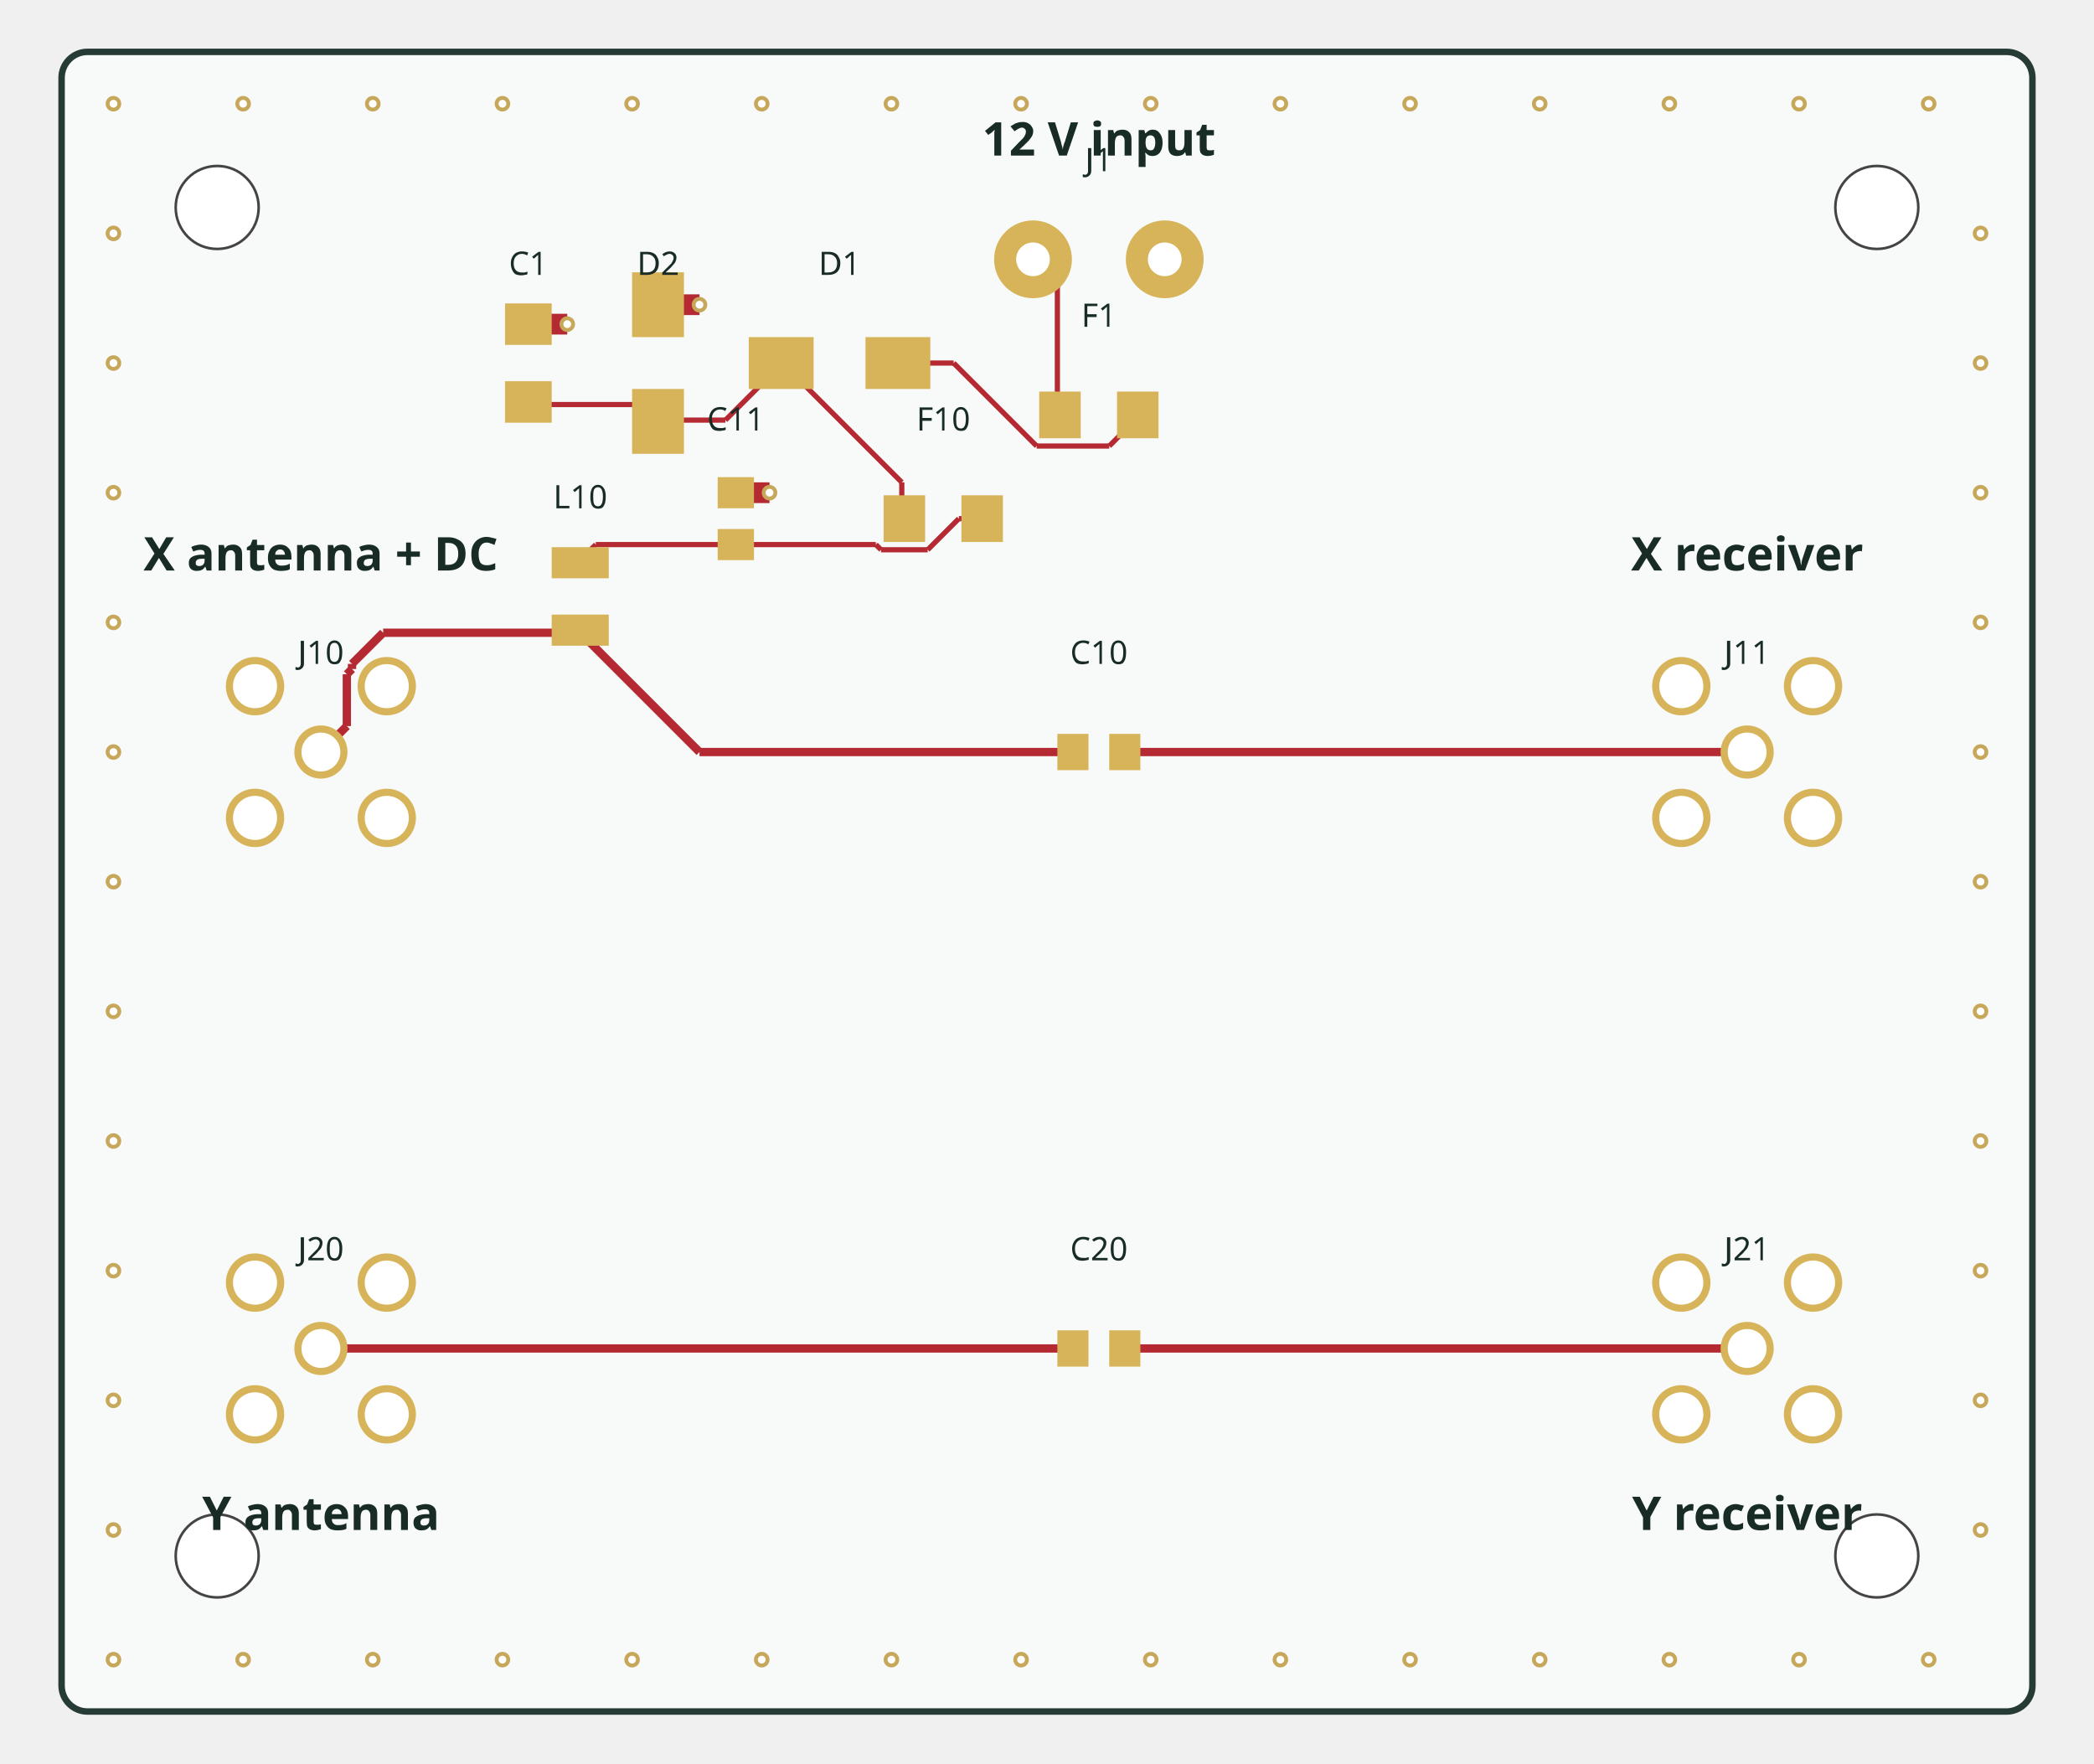
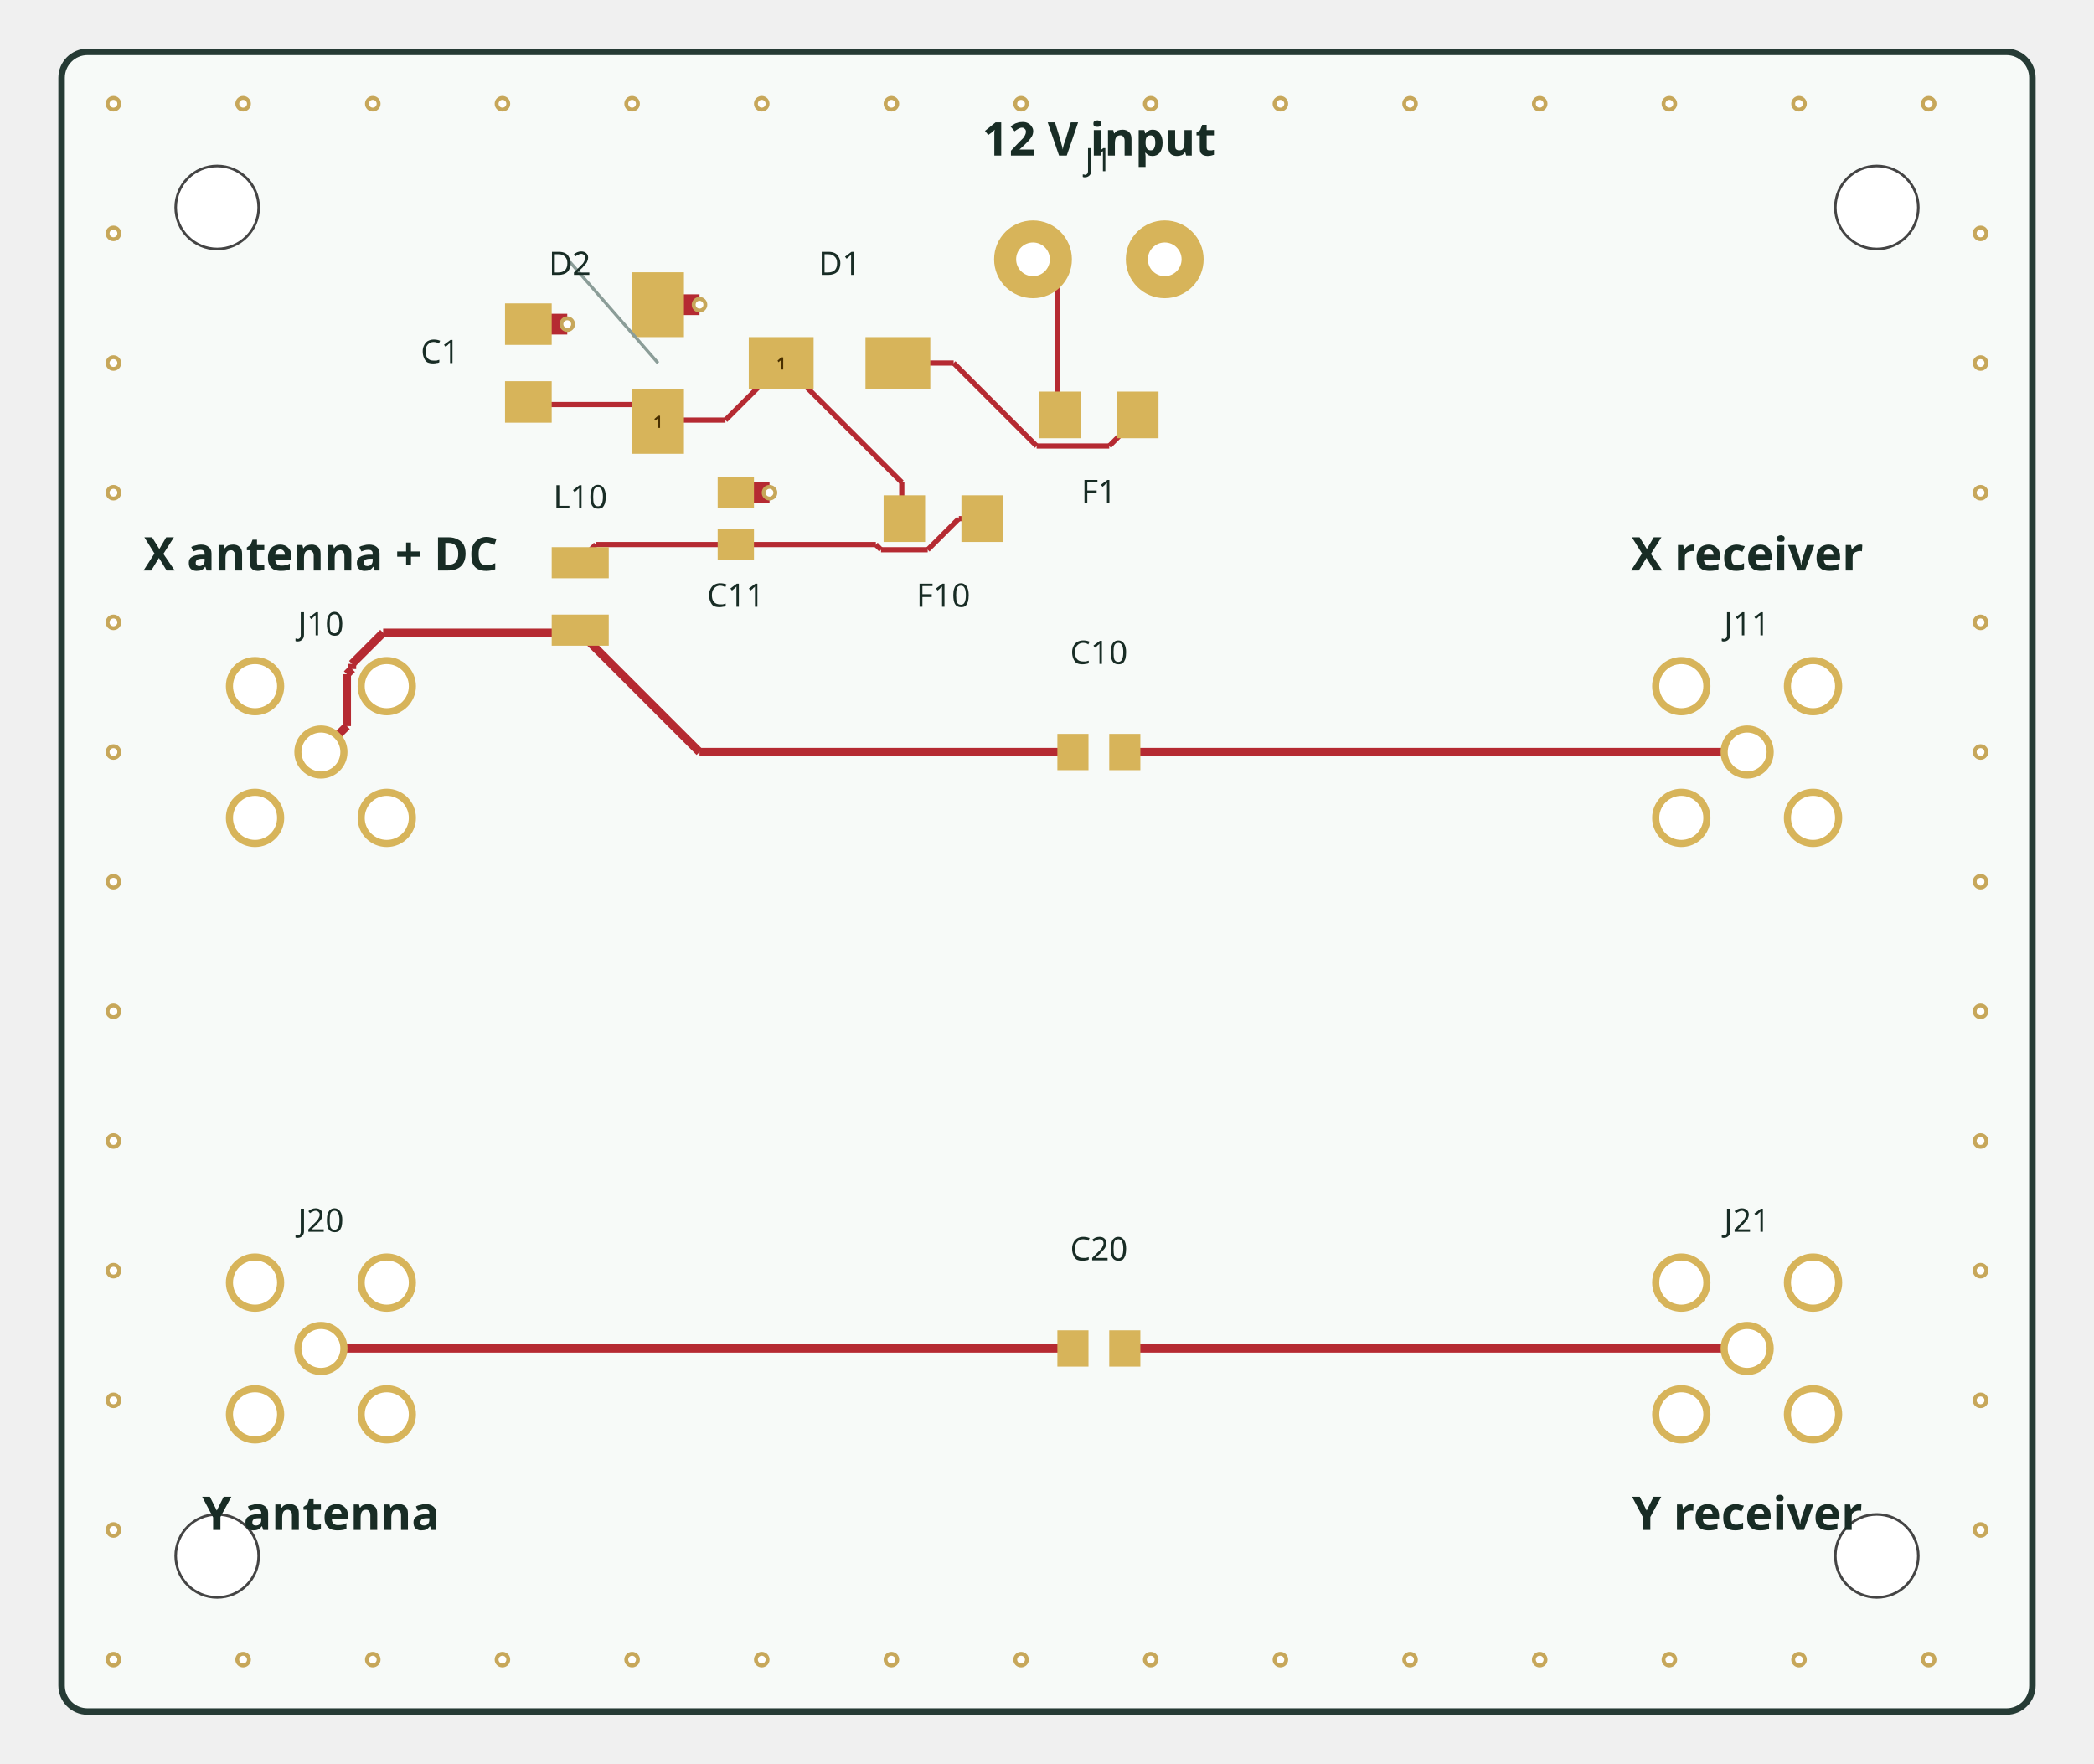
<svg xmlns="http://www.w3.org/2000/svg" width="532" height="448" viewBox="-2 -2 80 68">
  <rect x="0" y="0" width="76" height="64" rx="1" fill="#f7faf8" stroke="#263b35" stroke-width=".25" />
  <path d="M 23.0 9.75 L 24.6 9.75" stroke="#b52a32" stroke-width="0.8" />
  <path d="M 18.0 10.5 L 19.5 10.5" stroke="#b52a32" stroke-width="0.8" />
  <path d="M 26.0 17.0 L 27.3 17.0" stroke="#b52a32" stroke-width="0.8" />
  <path d="M 10.0 27.0 L 11.0 26.0" stroke="#b52a32" stroke-width="0.32" />
  <path d="M 11.0 26.0 L 11.0 24.0" stroke="#b52a32" stroke-width="0.32" />
  <path d="M 11.0 24.0 L 11.2 23.8" stroke="#b52a32" stroke-width="0.32" />
  <path d="M 11.2 23.8 L 11.2 23.6" stroke="#b52a32" stroke-width="0.32" />
  <path d="M 11.2 23.6 L 12.4 22.4" stroke="#b52a32" stroke-width="0.32" />
  <path d="M 12.4 22.4 L 20.0 22.4" stroke="#b52a32" stroke-width="0.32" />
  <path d="M 20.0 22.4 L 20.0 22.3" stroke="#b52a32" stroke-width="0.32" />
  <path d="M 20.0 22.3 L 20.0 22.4" stroke="#b52a32" stroke-width="0.32" />
  <path d="M 20.0 22.4 L 24.6 27.0" stroke="#b52a32" stroke-width="0.32" />
  <path d="M 24.6 27.0 L 39.0 27.0" stroke="#b52a32" stroke-width="0.32" />
  <path d="M 65.0 27.0 L 41.0 27.0" stroke="#b52a32" stroke-width="0.32" />
  <path d="M 10.0 50.0 L 39.0 50.0" stroke="#b52a32" stroke-width="0.32" />
  <path d="M 65.0 50.0 L 41.0 50.0" stroke="#b52a32" stroke-width="0.32" />
  <path d="M 27.75 12.0 L 27.8 12.0" stroke="#b52a32" stroke-width="0.2" />
  <path d="M 27.8 12.0 L 25.6 14.2" stroke="#b52a32" stroke-width="0.2" />
  <path d="M 25.6 14.2 L 23.0 14.2" stroke="#b52a32" stroke-width="0.2" />
  <path d="M 23.0 14.2 L 23.0 14.25" stroke="#b52a32" stroke-width="0.2" />
  <path d="M 23.0 14.25 L 23.0 14.2" stroke="#b52a32" stroke-width="0.2" />
  <path d="M 23.0 14.2 L 22.4 13.6" stroke="#b52a32" stroke-width="0.2" />
  <path d="M 22.4 13.6 L 18.0 13.6" stroke="#b52a32" stroke-width="0.2" />
  <path d="M 18.0 13.6 L 18.0 13.5" stroke="#b52a32" stroke-width="0.2" />
  <path d="M 27.75 12.0 L 27.8 12.0" stroke="#b52a32" stroke-width="0.2" />
  <path d="M 27.8 12.0 L 32.4 16.6" stroke="#b52a32" stroke-width="0.2" />
  <path d="M 32.4 16.6 L 32.4 18.0" stroke="#b52a32" stroke-width="0.2" />
  <path d="M 32.4 18.0 L 32.5 18.0" stroke="#b52a32" stroke-width="0.2" />
  <path d="M 20.0 19.7 L 20.0 19.6" stroke="#b52a32" stroke-width="0.2" />
  <path d="M 20.0 19.6 L 20.6 19.0" stroke="#b52a32" stroke-width="0.2" />
  <path d="M 20.6 19.0 L 26.0 19.0" stroke="#b52a32" stroke-width="0.2" />
  <path d="M 26.0 19.0 L 31.4 19.0" stroke="#b52a32" stroke-width="0.2" />
  <path d="M 31.4 19.0 L 31.6 19.2" stroke="#b52a32" stroke-width="0.2" />
  <path d="M 31.6 19.2 L 33.4 19.2" stroke="#b52a32" stroke-width="0.2" />
  <path d="M 33.4 19.2 L 34.6 18.0" stroke="#b52a32" stroke-width="0.2" />
  <path d="M 34.6 18.0 L 35.5 18.0" stroke="#b52a32" stroke-width="0.2" />
  <path d="M 37.46 8.0 L 37.4 8.0" stroke="#b52a32" stroke-width="0.2" />
  <path d="M 37.4 8.0 L 38.4 9.0" stroke="#b52a32" stroke-width="0.2" />
  <path d="M 38.4 9.0 L 38.4 14.0" stroke="#b52a32" stroke-width="0.2" />
  <path d="M 38.4 14.0 L 38.5 14.0" stroke="#b52a32" stroke-width="0.2" />
  <path d="M 41.5 14.0 L 41.6 14.0" stroke="#b52a32" stroke-width="0.2" />
  <path d="M 41.6 14.0 L 40.4 15.2" stroke="#b52a32" stroke-width="0.2" />
  <path d="M 40.4 15.2 L 37.6 15.2" stroke="#b52a32" stroke-width="0.2" />
  <path d="M 37.6 15.2 L 34.4 12.0" stroke="#b52a32" stroke-width="0.2" />
  <path d="M 34.4 12.0 L 32.25 12.0" stroke="#b52a32" stroke-width="0.2" />
  <circle cx="37.46" cy="8.0" r="1.5" fill="#d7b45a" />
  <circle cx="37.46" cy="8.0" r="0.65" fill="white" />
  <circle cx="42.54" cy="8.0" r="1.5" fill="#d7b45a" />
  <circle cx="42.54" cy="8.0" r="0.65" fill="white" />
  <rect x="37.7" y="13.1" width="1.6" height="1.8" fill="#d7b45a" />
  <rect x="40.7" y="13.1" width="1.6" height="1.8" fill="#d7b45a" />
  <rect x="26.5" y="11.0" width="2.5" height="2.0" fill="#d7b45a" />
  <rect x="31.0" y="11.0" width="2.5" height="2.0" fill="#d7b45a" />
  <rect x="22.0" y="13.0" width="2.0" height="2.5" fill="#d7b45a" />
  <rect x="22.0" y="8.5" width="2.0" height="2.5" fill="#d7b45a" />
  <rect x="17.1" y="12.7" width="1.8" height="1.6" fill="#d7b45a" />
  <rect x="17.1" y="9.7" width="1.8" height="1.6" fill="#d7b45a" />
  <circle cx="10.0" cy="27.0" r="1.025" fill="#d7b45a" />
  <circle cx="10.0" cy="27.0" r="0.75" fill="white" />
  <circle cx="12.54" cy="29.54" r="1.125" fill="#d7b45a" />
  <circle cx="12.54" cy="29.54" r="0.85" fill="white" />
  <circle cx="12.54" cy="24.46" r="1.125" fill="#d7b45a" />
  <circle cx="12.54" cy="24.46" r="0.85" fill="white" />
  <circle cx="7.46" cy="24.46" r="1.125" fill="#d7b45a" />
  <circle cx="7.46" cy="24.46" r="0.85" fill="white" />
  <circle cx="7.46" cy="29.54" r="1.125" fill="#d7b45a" />
  <circle cx="7.46" cy="29.54" r="0.85" fill="white" />
  <circle cx="65.0" cy="27.0" r="1.025" fill="#d7b45a" />
  <circle cx="65.0" cy="27.0" r="0.75" fill="white" />
  <circle cx="67.54" cy="29.54" r="1.125" fill="#d7b45a" />
  <circle cx="67.54" cy="29.54" r="0.85" fill="white" />
  <circle cx="67.54" cy="24.46" r="1.125" fill="#d7b45a" />
  <circle cx="67.54" cy="24.46" r="0.85" fill="white" />
  <circle cx="62.46" cy="24.46" r="1.125" fill="#d7b45a" />
  <circle cx="62.46" cy="24.46" r="0.85" fill="white" />
  <circle cx="62.46" cy="29.54" r="1.125" fill="#d7b45a" />
  <circle cx="62.46" cy="29.54" r="0.85" fill="white" />
  <rect x="38.4" y="26.3" width="1.2" height="1.4" fill="#d7b45a" />
  <rect x="40.4" y="26.3" width="1.2" height="1.4" fill="#d7b45a" />
  <rect x="18.9" y="21.7" width="2.2" height="1.2" fill="#d7b45a" />
  <rect x="18.9" y="19.1" width="2.2" height="1.2" fill="#d7b45a" />
  <rect x="25.3" y="18.4" width="1.4" height="1.2" fill="#d7b45a" />
  <rect x="25.3" y="16.4" width="1.4" height="1.2" fill="#d7b45a" />
  <rect x="31.7" y="17.1" width="1.6" height="1.8" fill="#d7b45a" />
  <rect x="34.7" y="17.1" width="1.6" height="1.8" fill="#d7b45a" />
  <circle cx="10.0" cy="50.0" r="1.025" fill="#d7b45a" />
  <circle cx="10.0" cy="50.0" r="0.75" fill="white" />
  <circle cx="12.54" cy="52.54" r="1.125" fill="#d7b45a" />
  <circle cx="12.54" cy="52.54" r="0.85" fill="white" />
  <circle cx="12.54" cy="47.46" r="1.125" fill="#d7b45a" />
  <circle cx="12.54" cy="47.46" r="0.85" fill="white" />
  <circle cx="7.46" cy="47.46" r="1.125" fill="#d7b45a" />
  <circle cx="7.46" cy="47.46" r="0.85" fill="white" />
  <circle cx="7.46" cy="52.54" r="1.125" fill="#d7b45a" />
  <circle cx="7.46" cy="52.54" r="0.85" fill="white" />
  <circle cx="65.0" cy="50.0" r="1.025" fill="#d7b45a" />
  <circle cx="65.0" cy="50.0" r="0.75" fill="white" />
  <circle cx="67.54" cy="52.54" r="1.125" fill="#d7b45a" />
  <circle cx="67.54" cy="52.54" r="0.85" fill="white" />
  <circle cx="67.54" cy="47.46" r="1.125" fill="#d7b45a" />
  <circle cx="67.54" cy="47.46" r="0.85" fill="white" />
  <circle cx="62.46" cy="47.46" r="1.125" fill="#d7b45a" />
  <circle cx="62.46" cy="47.46" r="0.85" fill="white" />
  <circle cx="62.46" cy="52.54" r="1.125" fill="#d7b45a" />
  <circle cx="62.46" cy="52.54" r="0.85" fill="white" />
  <rect x="38.4" y="49.3" width="1.2" height="1.4" fill="#d7b45a" />
  <rect x="40.4" y="49.3" width="1.2" height="1.4" fill="#d7b45a" />
  <circle cx="24.6" cy="9.75" r=".3" fill="#c7a75a" />
  <circle cx="24.6" cy="9.75" r=".15" fill="white" />
  <circle cx="19.5" cy="10.5" r=".3" fill="#c7a75a" />
  <circle cx="19.5" cy="10.5" r=".15" fill="white" />
  <circle cx="27.3" cy="17.0" r=".3" fill="#c7a75a" />
  <circle cx="27.3" cy="17.0" r=".15" fill="white" />
  <circle cx="2.0" cy="2.0" r=".3" fill="#c7a75a" />
  <circle cx="2.0" cy="2.0" r=".15" fill="white" />
  <circle cx="2.0" cy="62.0" r=".3" fill="#c7a75a" />
  <circle cx="2.0" cy="62.0" r=".15" fill="white" />
  <circle cx="7.0" cy="2.0" r=".3" fill="#c7a75a" />
  <circle cx="7.0" cy="2.0" r=".15" fill="white" />
  <circle cx="7.0" cy="62.0" r=".3" fill="#c7a75a" />
  <circle cx="7.0" cy="62.0" r=".15" fill="white" />
  <circle cx="12.0" cy="2.0" r=".3" fill="#c7a75a" />
  <circle cx="12.0" cy="2.0" r=".15" fill="white" />
  <circle cx="12.0" cy="62.0" r=".3" fill="#c7a75a" />
  <circle cx="12.0" cy="62.0" r=".15" fill="white" />
  <circle cx="17.0" cy="2.0" r=".3" fill="#c7a75a" />
  <circle cx="17.0" cy="2.0" r=".15" fill="white" />
  <circle cx="17.0" cy="62.0" r=".3" fill="#c7a75a" />
  <circle cx="17.0" cy="62.0" r=".15" fill="white" />
  <circle cx="22.0" cy="2.0" r=".3" fill="#c7a75a" />
  <circle cx="22.0" cy="2.0" r=".15" fill="white" />
  <circle cx="22.0" cy="62.0" r=".3" fill="#c7a75a" />
  <circle cx="22.0" cy="62.0" r=".15" fill="white" />
  <circle cx="27.0" cy="2.0" r=".3" fill="#c7a75a" />
  <circle cx="27.0" cy="2.0" r=".15" fill="white" />
  <circle cx="27.0" cy="62.0" r=".3" fill="#c7a75a" />
  <circle cx="27.0" cy="62.0" r=".15" fill="white" />
  <circle cx="32.0" cy="2.0" r=".3" fill="#c7a75a" />
  <circle cx="32.0" cy="2.0" r=".15" fill="white" />
  <circle cx="32.0" cy="62.0" r=".3" fill="#c7a75a" />
  <circle cx="32.0" cy="62.0" r=".15" fill="white" />
  <circle cx="37.0" cy="2.0" r=".3" fill="#c7a75a" />
  <circle cx="37.0" cy="2.0" r=".15" fill="white" />
  <circle cx="37.0" cy="62.0" r=".3" fill="#c7a75a" />
  <circle cx="37.0" cy="62.0" r=".15" fill="white" />
  <circle cx="42.0" cy="2.0" r=".3" fill="#c7a75a" />
  <circle cx="42.0" cy="2.0" r=".15" fill="white" />
  <circle cx="42.0" cy="62.0" r=".3" fill="#c7a75a" />
  <circle cx="42.0" cy="62.0" r=".15" fill="white" />
  <circle cx="47.0" cy="2.0" r=".3" fill="#c7a75a" />
  <circle cx="47.0" cy="2.0" r=".15" fill="white" />
  <circle cx="47.0" cy="62.0" r=".3" fill="#c7a75a" />
  <circle cx="47.0" cy="62.0" r=".15" fill="white" />
  <circle cx="52.0" cy="2.0" r=".3" fill="#c7a75a" />
  <circle cx="52.0" cy="2.0" r=".15" fill="white" />
  <circle cx="52.0" cy="62.0" r=".3" fill="#c7a75a" />
  <circle cx="52.0" cy="62.0" r=".15" fill="white" />
  <circle cx="57.0" cy="2.0" r=".3" fill="#c7a75a" />
  <circle cx="57.0" cy="2.0" r=".15" fill="white" />
  <circle cx="57.0" cy="62.0" r=".3" fill="#c7a75a" />
  <circle cx="57.0" cy="62.0" r=".15" fill="white" />
  <circle cx="62.0" cy="2.0" r=".3" fill="#c7a75a" />
  <circle cx="62.0" cy="2.0" r=".15" fill="white" />
  <circle cx="62.0" cy="62.0" r=".3" fill="#c7a75a" />
  <circle cx="62.0" cy="62.0" r=".15" fill="white" />
  <circle cx="67.0" cy="2.0" r=".3" fill="#c7a75a" />
  <circle cx="67.0" cy="2.0" r=".15" fill="white" />
  <circle cx="67.0" cy="62.0" r=".3" fill="#c7a75a" />
  <circle cx="67.0" cy="62.0" r=".15" fill="white" />
  <circle cx="72.0" cy="2.0" r=".3" fill="#c7a75a" />
  <circle cx="72.0" cy="2.0" r=".15" fill="white" />
  <circle cx="72.0" cy="62.0" r=".3" fill="#c7a75a" />
  <circle cx="72.0" cy="62.0" r=".15" fill="white" />
  <circle cx="2.0" cy="7.0" r=".3" fill="#c7a75a" />
  <circle cx="2.0" cy="7.0" r=".15" fill="white" />
  <circle cx="74.0" cy="7.0" r=".3" fill="#c7a75a" />
  <circle cx="74.0" cy="7.0" r=".15" fill="white" />
  <circle cx="2.0" cy="12.0" r=".3" fill="#c7a75a" />
  <circle cx="2.0" cy="12.0" r=".15" fill="white" />
  <circle cx="74.0" cy="12.0" r=".3" fill="#c7a75a" />
  <circle cx="74.0" cy="12.0" r=".15" fill="white" />
  <circle cx="2.0" cy="17.0" r=".3" fill="#c7a75a" />
  <circle cx="2.0" cy="17.0" r=".15" fill="white" />
  <circle cx="74.0" cy="17.0" r=".3" fill="#c7a75a" />
  <circle cx="74.0" cy="17.0" r=".15" fill="white" />
  <circle cx="2.0" cy="22.0" r=".3" fill="#c7a75a" />
  <circle cx="2.0" cy="22.0" r=".15" fill="white" />
  <circle cx="74.0" cy="22.0" r=".3" fill="#c7a75a" />
  <circle cx="74.0" cy="22.0" r=".15" fill="white" />
  <circle cx="2.0" cy="27.0" r=".3" fill="#c7a75a" />
  <circle cx="2.0" cy="27.0" r=".15" fill="white" />
  <circle cx="74.0" cy="27.0" r=".3" fill="#c7a75a" />
  <circle cx="74.0" cy="27.0" r=".15" fill="white" />
  <circle cx="2.0" cy="32.0" r=".3" fill="#c7a75a" />
  <circle cx="2.0" cy="32.0" r=".15" fill="white" />
  <circle cx="74.0" cy="32.0" r=".3" fill="#c7a75a" />
  <circle cx="74.0" cy="32.0" r=".15" fill="white" />
  <circle cx="2.0" cy="37.0" r=".3" fill="#c7a75a" />
  <circle cx="2.0" cy="37.0" r=".15" fill="white" />
  <circle cx="74.0" cy="37.0" r=".3" fill="#c7a75a" />
  <circle cx="74.0" cy="37.0" r=".15" fill="white" />
  <circle cx="2.0" cy="42.0" r=".3" fill="#c7a75a" />
  <circle cx="2.0" cy="42.0" r=".15" fill="white" />
  <circle cx="74.0" cy="42.0" r=".3" fill="#c7a75a" />
  <circle cx="74.0" cy="42.0" r=".15" fill="white" />
  <circle cx="2.0" cy="47.0" r=".3" fill="#c7a75a" />
  <circle cx="2.0" cy="47.0" r=".15" fill="white" />
  <circle cx="74.0" cy="47.0" r=".3" fill="#c7a75a" />
  <circle cx="74.0" cy="47.0" r=".15" fill="white" />
  <circle cx="2.0" cy="52.0" r=".3" fill="#c7a75a" />
  <circle cx="2.0" cy="52.0" r=".15" fill="white" />
  <circle cx="74.0" cy="52.0" r=".3" fill="#c7a75a" />
  <circle cx="74.0" cy="52.0" r=".15" fill="white" />
  <circle cx="2.0" cy="57.0" r=".3" fill="#c7a75a" />
  <circle cx="2.0" cy="57.0" r=".15" fill="white" />
  <circle cx="74.0" cy="57.0" r=".3" fill="#c7a75a" />
  <circle cx="74.0" cy="57.0" r=".15" fill="white" />
-   <text x="40" y="4.6" text-anchor="middle" font-family="sans-serif" font-size="1.25" fill="#182c25">J1</text>
-   <text x="40" y="10.6" text-anchor="middle" font-family="sans-serif" font-size="1.25" fill="#182c25">F1</text>
-   <text x="30" y="8.6" text-anchor="middle" font-family="sans-serif" font-size="1.25" fill="#182c25">D1</text>
-   <text x="23" y="8.6" text-anchor="middle" font-family="sans-serif" font-size="1.25" fill="#182c25">D2</text>
-   <text x="18" y="8.6" text-anchor="middle" font-family="sans-serif" font-size="1.25" fill="#182c25">C1</text>
-   <text x="10" y="23.6" text-anchor="middle" font-family="sans-serif" font-size="1.25" fill="#182c25">J10</text>
-   <text x="65" y="23.6" text-anchor="middle" font-family="sans-serif" font-size="1.25" fill="#182c25">J11</text>
-   <text x="40" y="23.6" text-anchor="middle" font-family="sans-serif" font-size="1.25" fill="#182c25">C10</text>
-   <text x="20" y="17.6" text-anchor="middle" font-family="sans-serif" font-size="1.25" fill="#182c25">L10</text>
-   <text x="26" y="14.6" text-anchor="middle" font-family="sans-serif" font-size="1.25" fill="#182c25">C11</text>
-   <text x="34" y="14.6" text-anchor="middle" font-family="sans-serif" font-size="1.25" fill="#182c25">F10</text>
-   <text x="10" y="46.6" text-anchor="middle" font-family="sans-serif" font-size="1.25" fill="#182c25">J20</text>
-   <text x="65" y="46.6" text-anchor="middle" font-family="sans-serif" font-size="1.25" fill="#182c25">J21</text>
-   <text x="40" y="46.6" text-anchor="middle" font-family="sans-serif" font-size="1.25" fill="#182c25">C20</text>
+   <text x="40.0" y="4.6" text-anchor="middle" font-family="sans-serif" font-size="1.25" fill="#182c25">J1</text>
+   <text x="40.0" y="17.4" text-anchor="middle" font-family="sans-serif" font-size="1.25" fill="#182c25">F1</text>
+   <text x="30.0" y="8.6" text-anchor="middle" font-family="sans-serif" font-size="1.25" fill="#182c25">D1</text>
+   <path d="M 23 12 L 19.6 8.1" stroke="#8b9d98" stroke-width=".12" fill="none" />
+   <text x="19.6" y="8.6" text-anchor="middle" font-family="sans-serif" font-size="1.25" fill="#182c25">D2</text>
+   <text x="14.6" y="12.0" text-anchor="middle" font-family="sans-serif" font-size="1.25" fill="#182c25">C1</text>
+   <text x="10.0" y="22.5" text-anchor="middle" font-family="sans-serif" font-size="1.25" fill="#182c25">J10</text>
+   <text x="65.0" y="22.5" text-anchor="middle" font-family="sans-serif" font-size="1.25" fill="#182c25">J11</text>
+   <text x="40.0" y="23.6" text-anchor="middle" font-family="sans-serif" font-size="1.25" fill="#182c25">C10</text>
+   <text x="20.0" y="17.6" text-anchor="middle" font-family="sans-serif" font-size="1.25" fill="#182c25">L10</text>
+   <text x="26.0" y="21.4" text-anchor="middle" font-family="sans-serif" font-size="1.25" fill="#182c25">C11</text>
+   <text x="34.0" y="21.4" text-anchor="middle" font-family="sans-serif" font-size="1.25" fill="#182c25">F10</text>
+   <text x="10.0" y="45.5" text-anchor="middle" font-family="sans-serif" font-size="1.25" fill="#182c25">J20</text>
+   <text x="65.0" y="45.5" text-anchor="middle" font-family="sans-serif" font-size="1.25" fill="#182c25">J21</text>
+   <text x="40.0" y="46.6" text-anchor="middle" font-family="sans-serif" font-size="1.25" fill="#182c25">C20</text>
+   <text x="27.75" y="12.25" text-anchor="middle" font-family="sans-serif" font-size=".65" font-weight="bold" fill="#482f00">1</text>
+   <text x="23.0" y="14.5" text-anchor="middle" font-family="sans-serif" font-size=".65" font-weight="bold" fill="#482f00">1</text>
  <circle cx="6" cy="6" r="1.6" fill="white" stroke="#444" stroke-width=".1" />
  <circle cx="6" cy="58" r="1.6" fill="white" stroke="#444" stroke-width=".1" />
  <circle cx="70" cy="6" r="1.6" fill="white" stroke="#444" stroke-width=".1" />
  <circle cx="70" cy="58" r="1.6" fill="white" stroke="#444" stroke-width=".1" />
  <text x="10" y="20" text-anchor="middle" font-family="sans-serif" font-size="1.8" font-weight="bold" fill="#182c25">X antenna + DC</text>
  <text x="65" y="20" text-anchor="middle" font-family="sans-serif" font-size="1.8" font-weight="bold" fill="#182c25">X receiver</text>
  <text x="10" y="57" text-anchor="middle" font-family="sans-serif" font-size="1.8" font-weight="bold" fill="#182c25">Y antenna</text>
  <text x="65" y="57" text-anchor="middle" font-family="sans-serif" font-size="1.8" font-weight="bold" fill="#182c25">Y receiver</text>
  <text x="40" y="4" text-anchor="middle" font-family="sans-serif" font-size="1.8" font-weight="bold" fill="#182c25">12 V input</text>
</svg>
